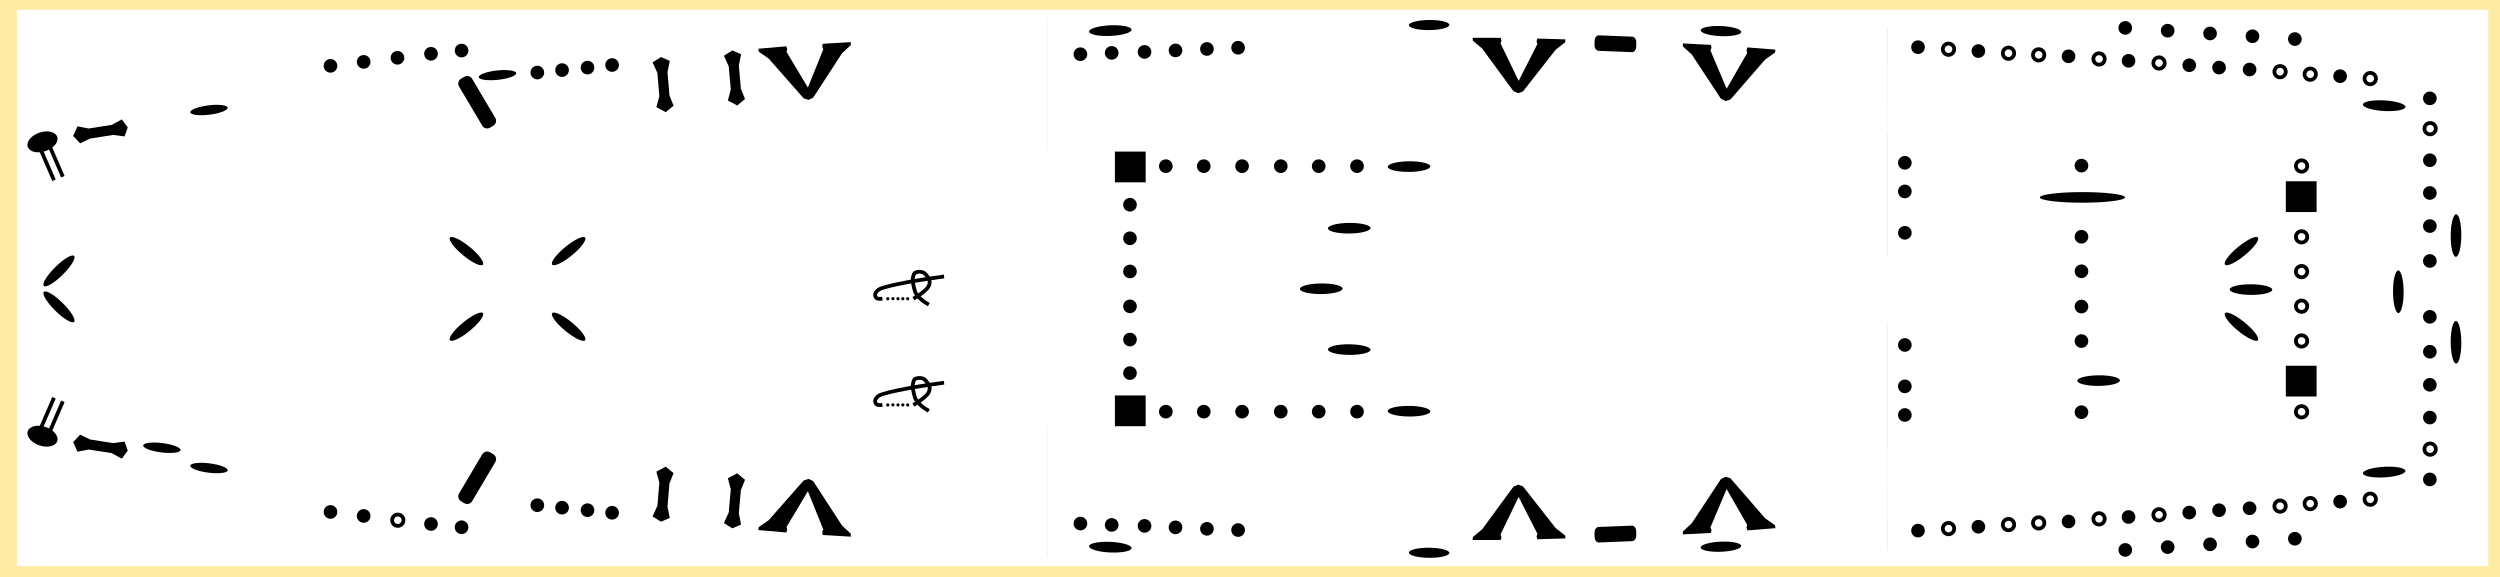
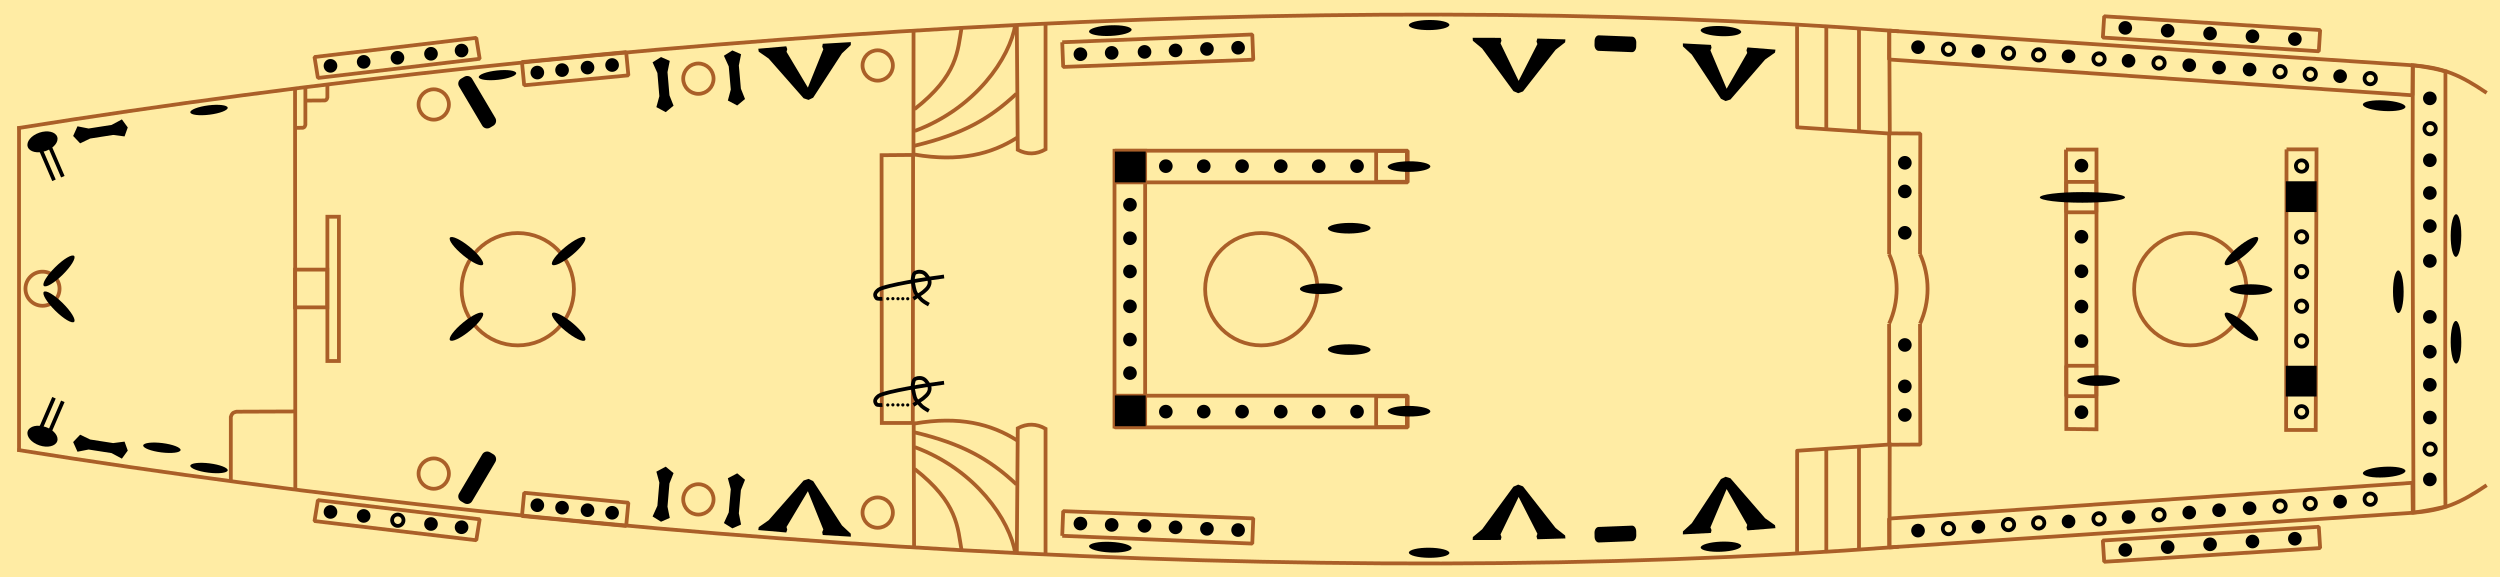
<svg xmlns="http://www.w3.org/2000/svg" xmlns:ns2="https://github.com/jolaf/rigging" xmlns:xlink="http://www.w3.org/1999/xlink" version="1.1" viewBox="1 -24 659 152">
  <style>/* */
    #background {
      fill: #ffeca4;
    }
    #drawing {
      color: #aa5f28;
    }
    /* */</style>
  <defs>
    <rect id="deckMask" x="277.27" y="-.809" width="220.71" height="146.64" fill="currentColor" />
    <g id="mastMask" stroke="currentColor">
      <path d="m425.11 59.525 26.5 26.5z" />
      <path d="m451.61 59.525-26.5 26.5z" />
    </g>
    <circle id="pipe" cx="160.87" cy="398.09" r="4" stroke="currentColor" />
    <circle id="pin" class="aura" transform="rotate(-8.2973)" cx="567.54" cy="28.152" r="1.8" fill="currentColor" />
    <circle id="pinhole" transform="rotate(-8.2973)" cx="607.21" cy="138.78" r="1.5" fill="none" stroke="currentColor" />
    <ellipse id="cleat" class="aura" transform="rotate(89.51)" cx="3.721" cy="-575.37" rx="1.4" ry="5.615" fill="currentColor" />
    <rect id="lcleat" class="aura" x="396.5" y="72.319" width="4" height="15" ry="1.5" fill="currentColor" />
    <path id="xcleat" class="aura" transform="matrix(.88236 0 0 1.0046 -152.59 -25.947)" d="m215.31 40.277-0.959-2.798v-6.102l0.959-2.893-2.499-1.196-2.652 1.196 1.162 2.893v6.102l-1.161 2.798 2.652 1.514z" fill="currentColor" />
-     <path id="kevel" class="aura" d="m426.26 54.267-8.424-11.107-2.479-2.004-0.067-0.781 7.404-0.102 0.204 0.747-0.238 0.713 4.927 9.807 4.791-9.773-0.238-0.713 0.204-0.747 7.404 0.102-0.067 0.781-2.479 2.004-8.424 11.107-1.259 0.492z" fill="currentColor" />
+     <g id="kevel" class="aura">
+       <path d="m433.15 40.285-5.591 11.285-5.603-11.277 11.194-0.008" fill-opacity="0" />
+       <path d="m426.26 54.267-8.424-11.107-2.479-2.004-0.067-0.781 7.404-0.102 0.204 0.747-0.238 0.713 4.927 9.807 4.791-9.773-0.238-0.713 0.204-0.747 7.404 0.102-0.067 0.781-2.479 2.004-8.424 11.107-1.259 0.492z" fill="currentColor" />
+     </g>
    <rect id="fist" class="aura" transform="translate(-36.94 -367.63)" x="324.1" y="408.34" width="8.109" height="8.109" fill="currentColor" />
-     <g id="tackle" transform="matrix(-1 0 0 1 657.06 84.968)">
-       <ellipse transform="rotate(-18.749 -1131.9 -71.94)" cx="-74.057" cy="420.37" rx="4.104" ry="2.557" fill="currentColor" />
-       <path transform="translate(-36.94 -367.63)" d="m61.959 411.73 3.978 9.218" stroke="currentColor" />
-       <path transform="translate(-36.94 -367.63)" d="m59.623 412.68 3.978 9.218" stroke="currentColor" />
-     </g>
-     <g id="knot" transform="translate(380.03 -105.31)">
-       <path d="m298.72 455.17c-3.993 0.489-15.46 2.284-17.267 3.472-0.874 0.684-1.281 1.456-0.505 2.273 0.295 0.218 1.515 0.126 1.515 0.126" fill="none" stroke="currentColor" />
-       <path d="m290.64 461.04s1.792-1.092 2.588-1.768c0.499-0.424 1.088-0.913 1.357-1.421s0.393-0.888 0.316-1.452c-0.077-0.564-0.8-1.72-1.438-2.147-0.638-0.427-1.581-0.414-2.192-0.158-0.612 0.256-0.566 0.713-0.758 1.357s0.115 1.993 0.284 2.715 0.251 1.043 0.6 1.61 0.988 1.204 1.547 1.673 1.768 1.136 1.768 1.136" fill="none" stroke="currentColor" />
-       <circle cx="283.88" cy="461.04" r=".426" fill="currentColor" />
-       <circle cx="285.23" cy="461.01" r=".426" fill="currentColor" />
-       <circle cx="286.57" cy="461.03" r=".426" fill="currentColor" />
-       <circle cx="287.85" cy="461.03" r=".426" fill="currentColor" />
-       <circle cx="289.14" cy="461.04" r=".426" fill="currentColor" />
+     <g id="tackle" class="aura" transform="matrix(-1 0 0 1 657.06 84.968)" fill="currentColor">
+       <path d="m23.142 44.848-0.918 0.396 3.977 9.219 0.918-0.396z" />
+       <path d="m25.478 43.901-0.918 0.396 3.977 9.219 0.92-0.396z" />
+       <ellipse transform="rotate(-18.749 -1131.9 -71.94)" cx="-74.057" cy="420.37" rx="4.104" ry="2.557" />
+     </g>
+     <g id="knot" class="aura" transform="translate(380.03 -105.31)" fill="currentColor">
+       <path d="m298.66 454.68c-2.013 0.246-5.878 0.818-9.482 1.478-1.802 0.33-3.537 0.682-4.945 1.029-1.408 0.347-2.446 0.644-3.053 1.043l-0.018 0.012-0.016 0.014c-0.479 0.375-0.88 0.793-1.043 1.336-0.163 0.543 0.01 1.177 0.482 1.674l0.031 0.033 0.035 0.025c0.22 0.163 0.398 0.178 0.588 0.205 0.19 0.027 0.386 0.035 0.57 0.037 0.368 5e-3 0.691-0.019 0.691-0.019l-0.076-0.998s-0.288 0.022-0.604 0.018c-0.158-2e-3 -0.32-0.01-0.441-0.027-0.081-0.011-0.077-0.012-0.09-0.014-0.241-0.274-0.291-0.445-0.23-0.646 0.064-0.214 0.307-0.516 0.688-0.818 0.306-0.197 1.359-0.564 2.725-0.9 1.375-0.339 3.095-0.689 4.885-1.018 3.58-0.656 7.443-1.228 9.424-1.471z" />
+       <path d="m292.39 453.41c-0.465-0.022-0.923 0.066-1.311 0.229-0.408 0.171-0.686 0.499-0.809 0.811-0.122 0.312-0.151 0.585-0.234 0.865-0.144 0.483-0.088 1.007-0.01 1.543 0.078 0.536 0.2 1.065 0.285 1.428 0.17 0.724 0.285 1.148 0.66 1.758 0.024 0.038 0.07 0.067 0.096 0.105-0.209 0.132-0.688 0.469-0.688 0.469l0.521 0.854s0.573-0.406 0.85-0.58c0.302 0.324 0.563 0.688 0.873 0.947 0.652 0.547 1.848 1.191 1.848 1.191l0.482-0.877s-1.221-0.689-1.688-1.08c-0.256-0.214-0.442-0.485-0.691-0.746 0.434-0.293 0.655-0.394 0.979-0.668 0.496-0.421 1.126-0.912 1.475-1.568 0.289-0.544 0.46-1.089 0.369-1.754-0.061-0.444-0.291-0.879-0.586-1.33-0.295-0.451-0.648-0.883-1.068-1.164-0.415-0.278-0.888-0.41-1.353-0.432zm-0.924 1.15c0.448-0.188 1.275-0.186 1.721 0.111 0.218 0.146 0.544 0.506 0.789 0.881 0.245 0.374 0.415 0.798 0.432 0.918 0.063 0.463-0.011 0.678-0.262 1.15-0.191 0.359-0.738 0.847-1.24 1.273-0.288 0.245-0.563 0.39-1.016 0.693-0.014-0.022-0.051-0.047-0.064-0.068-0.323-0.525-0.37-0.744-0.539-1.463-0.084-0.359-0.2-0.864-0.27-1.344-0.07-0.48-0.071-0.953-0.023-1.113 0.108-0.363 0.153-0.643 0.209-0.785 0.056-0.142 0.06-0.168 0.264-0.254z" />
+       <circle cx="283.88" cy="461.04" r=".426" />
+       <circle cx="285.23" cy="461.01" r=".426" />
+       <circle cx="286.57" cy="461.03" r=".426" />
+       <circle cx="287.85" cy="461.03" r=".426" />
+       <circle cx="289.14" cy="461.04" r=".426" />
    </g>
  </defs>
-   <g id="background">
+   <g id="background" fill="#ffeca4">
    <rect x="-20.988" y="-138.85" width="717.6" height="368.79" fill-rule="evenodd" stroke-linecap="round" stroke-linejoin="round" stroke-width="1.6" style="paint-order:markers fill stroke" />
  </g>
  <g transform="translate(0 -20.6)">
-     <g id="drawing">
+     <g id="drawing" color="#aa5f28">
      <g id="portDrawing" fill="none" stroke="currentColor">
        <path d="m5.599 30.388c154.59-24.72 342.25-37.19 495.89-25.536m135.53 8.963c8.188 0.64 12.488 2.55 19.468 7.271" fill-rule="evenodd" />
        <path class="rail" d="m499 4.684 138.01 9.13-0.082 7.903-137.97-9.434s0.044-7.599 0.044-7.599" fill-rule="evenodd" stroke-miterlimit="0" />
        <rect class="rail" transform="matrix(.99798 .063452 -.063107 .99801 -36.919 -367.63)" x="614.66" y="330.18" width="57.042" height="5.615" fill-rule="evenodd" stroke-linecap="round" stroke-miterlimit="0" />
        <rect class="solid" transform="translate(-36.919 -367.63)" x="582.6" y="412.18" width="7.895" height="8.012" fill-rule="evenodd" stroke-miterlimit="0" />
        <path class="rail" d="m498.97 63.596 0.013-31.846 8.207 0.049-0.072 31.797" fill-rule="evenodd" stroke-miterlimit="0" />
        <g class="solid">
          <path d="m474.71 3.488 0.018 26.671 24.696 1.671" fill-rule="evenodd" stroke-linejoin="round" />
          <path d="m491.03 31.603v-27.13" fill-rule="evenodd" />
          <path d="m482.41 30.658 6e-3 -26.716" fill-rule="evenodd" />
        </g>
        <rect class="solid" transform="translate(-36.919 -367.63)" x="400.67" y="404.03" width="8.109" height="8.109" fill-rule="evenodd" stroke-miterlimit="0" />
        <rect class="rail" transform="translate(-36.919 -367.63)" x="331.8" y="403.95" width="77.184" height="8.348" fill-rule="evenodd" stroke-miterlimit="0" />
        <path class="rail" d="m281 7.737 50.101-2.045s0.262 6.643 0.262 6.643l-50.107 1.907s-0.256-6.505-0.256-6.505" fill-rule="evenodd" stroke-miterlimit="0" />
        <g class="solid">
          <path d="m269.03 3.005s0.253 33.082 0.253 33.082c2.441 1.306 4.882 1.261 7.324-0.126v-33.335" fill-rule="evenodd" />
          <path d="m242.14 37.35c11.722 2.006 20.149-0.133 26.895-4.419" fill-rule="evenodd" />
          <path d="m242.1 35.007c12.578-3.001 19.725-7.042 26.841-13.718" fill-rule="evenodd" />
          <path d="m242.14 31.116c16.006-5.946 25.097-19.221 26.516-28.111" fill-rule="evenodd" />
          <path d="m242.07 25.379c11.483-8.995 11.331-15.34 12.443-21.742" fill-rule="evenodd" />
        </g>
        <use transform="translate(71.491 -384.23)" width="100%" height="100%" xlink:href="#pipe" />
        <use transform="translate(24.224 -380.75)" width="100%" height="100%" xlink:href="#pipe" />
        <rect class="rail" transform="rotate(-5.4351 -3891 205.08)" x="138.67" y="395.49" width="27.593" height="6.154" fill-rule="evenodd" stroke-miterlimit="0" />
        <rect class="rail" transform="matrix(.99305 -.11767 .15968 .98717 -36.919 -367.63)" x="58.768" y="391.19" width="42.94" height="5.599" ry="0" fill-rule="evenodd" stroke-miterlimit="0" />
        <use transform="translate(-45.537 -373.95)" width="100%" height="100%" xlink:href="#pipe" />
      </g>
      <use id="starboardDrawing" transform="matrix(1 0 0 -1 0 145.58)" width="100%" height="100%" xlink:href="#portDrawing" />
      <path class="rail" d="m645.62 15.449c-3.876-1.16-8.604-1.635-8.604-1.635-0.16 38.87 0.115 82.335 0.176 117.9 0 0 3.887-0.461 8.424-1.564-0.182-8.555 0.077-111.18 4e-3 -114.71h-2.6e-4" fill="none" stroke="currentColor" />
      <path class="rail" d="m603.73 35.978h7.908l-0.217 73.963h-7.8l0.108-73.963" fill="none" stroke="currentColor" />
      <circle class="solid" cx="578.36" cy="72.838" r="14.805" fill="none" stroke="currentColor" />
      <path class="rail" d="m545.59 36.028h8.047v73.736l-7.955-0.091-0.091-73.645" fill="none" stroke="currentColor" />
      <g class="solid" fill="none" stroke="currentColor">
        <path d="m507.13 63.596c1.304 2.876 1.979 5.997 1.979 9.164 0 3.167-0.675 6.288-1.979 9.164" />
        <path d="m498.98 63.596c1.304 2.876 1.979 5.997 1.979 9.164 0 3.167-0.675 6.288-1.979 9.164" />
      </g>
      <path d="m499.08 140.58 0.05-27.332m0.022-81.024-0.143-27.537" fill="none" stroke="currentColor" />
      <circle class="solid " cx="333.48" cy="72.838" r="14.805" fill="none" stroke="currentColor" />
      <path class="rail" d="m302.86 109.06h-8.075v-72.72h8.075v72.72" fill="none" stroke="currentColor" />
      <path d="m241.95 140.83-0.103-33.102m-0.06-69.962 0.024-33.476" fill="none" stroke="currentColor" />
      <path class="solid" d="m241.69 37.439-8.306 0.069c-4e-3 16.806 0.062 53.776 0.058 70.582h8.168c4e-3 -16.806 0.076-53.845 0.08-70.651v-5e-5" fill="none" stroke="currentColor" />
      <circle class="solid" cx="137.48" cy="72.838" r="14.805" fill="none" stroke="currentColor" />
      <rect class="solid" x="87.298" y="53.73" width="3.041" height="38.031" fill="none" stroke="currentColor" />
      <rect class="solid" x="78.789" y="67.672" width="8.482" height="9.949" fill="none" stroke="currentColor" />
      <path class="solid" d="m87.296 19.031v3.28c-0.175 0.713-0.438 0.672-0.685 0.766l-5.025 0.035" fill="none" stroke="currentColor" />
      <path class="solid" d="m81.496 19.331v10.18c-0.175 0.713-0.438 0.672-0.685 0.766l-2.225 0.035" fill="none" stroke="currentColor" />
      <path d="m78.845 125.85-0.072-106.2" fill="none" stroke="currentColor" />
      <path class="solid" d="m61.845 123.31v-16.814c0.389-1.278 0.973-1.205 1.523-1.374 0 0 15.251-0.062 15.251-0.062" fill="none" stroke="currentColor" />
      <circle class="solid" cx="12.204" cy="72.707" r="4.495" fill="none" stroke="currentColor" />
      <path d="m6.016 115.68v-85.785" fill="none" stroke="currentColor" />
    </g>
  </g>
-   <g transform="translate(0 -20.6)">
+   <g transform="translate(0 -20.6)" display="none">
    <g id="deckMasks" class="modeDependent which" color="#ffffff">
      <use class="deckMask" transform="matrix(.71785 0 0 1 299.43 0)" width="100%" height="100%" stroke-width="1.001" ns2:deck="fore" xlink:href="#deckMask" />
      <use class="deckMask" transform="matrix(1.0033,0,0,1,-1.1,0)" width="100%" height="100%" stroke-width=".997" ns2:deck="main" xlink:href="#deckMask" />
      <use class="deckMask" transform="matrix(1.2311 0 0 1 -335.88 0)" width="100%" height="100%" stroke-width="1.01" ns2:deck="stern" xlink:href="#deckMask" />
    </g>
  </g>
  <g transform="translate(0 -20.6)" display="none">
    <g id="mastMasks" class="modeDependent where" color="#ff0000">
      <use class="mastMask" transform="translate(140)" width="100%" height="100%" ns2:mast="fore" xlink:href="#mastMask" />
      <use class="mastMask" transform="translate(-104.89)" width="100%" height="100%" ns2:mast="main" xlink:href="#mastMask" />
      <use class="mastMask" transform="translate(-300.97)" width="100%" height="100%" ns2:mast="mizzen" xlink:href="#mastMask" />
    </g>
  </g>
  <g transform="translate(0 -20.6)">
    <g id="points" transform="translate(.020296 -7.1416e-6)">
      <g ns2:deck="fore" ns2:rail="behindFront" ns2:side="port">
        <use transform="rotate(-89.1 642.3 -8.3336)" width="100%" height="100%" xlink:href="#cleat" />
      </g>
      <g transform="matrix(1 0 0 -1 0 145.51)" ns2:deck="fore" ns2:rail="behindFront" ns2:side="starboard">
        <use transform="rotate(-89.1 642.3 -8.3336)" width="100%" height="100%" xlink:href="#cleat" />
      </g>
      <g transform="translate(0 -1.125)" ns2:deck="fore" ns2:isAcross="true" ns2:rail="frontRail" ns2:side="port">
        <use transform="translate(75.828 120.56)" width="100%" height="100%" xlink:href="#pin" />
        <use transform="translate(75.828 111.36)" width="100%" height="100%" xlink:href="#pin" />
        <use transform="translate(75.828 102.64)" width="100%" height="100%" xlink:href="#pin" />
        <use transform="translate(75.828 94.008)" width="100%" height="100%" xlink:href="#pin" />
        <use transform="translate(20.68 -18.062)" width="100%" height="100%" xlink:href="#pinhole" />
        <use transform="translate(75.828 77.695)" width="100%" height="100%" xlink:href="#pin" />
      </g>
      <g transform="matrix(1 0 0 -1 0 146.63)" ns2:deck="fore" ns2:isAcross="true" ns2:rail="frontRail" ns2:side="starboard">
        <use transform="translate(75.828 120.56)" width="100%" height="100%" xlink:href="#pin" />
        <use transform="translate(75.828 111.36)" width="100%" height="100%" xlink:href="#pin" />
        <use transform="translate(75.828 102.64)" width="100%" height="100%" xlink:href="#pin" />
        <use transform="translate(75.828 94.008)" width="100%" height="100%" xlink:href="#pin" />
        <use transform="translate(20.68 -18.062)" width="100%" height="100%" xlink:href="#pinhole" />
        <use transform="translate(75.828 77.695)" width="100%" height="100%" xlink:href="#pin" />
      </g>
      <g transform="rotate(-33.825 358.49 -866.82)" ns2:deck="fore" ns2:rail="onDeckFront" ns2:side="port">
        <use transform="rotate(37.611 293.77 -704.81)" width="100%" height="100%" xlink:href="#cleat" />
      </g>
      <g transform="rotate(90 336.06 324.36)" ns2:deck="fore" ns2:rail="onDeckFront" ns2:side="center">
        <use transform="rotate(.24102 -6431.2 -116513)" width="100%" height="100%" xlink:href="#cleat" />
      </g>
      <g transform="matrix(.83074 .55666 .55666 -.83074 543.2 92.667)" ns2:deck="fore" ns2:rail="onDeckFront" ns2:side="starboard">
        <use transform="rotate(37.611 293.77 -704.81)" width="100%" height="100%" xlink:href="#cleat" />
      </g>
      <g transform="rotate(3.8685 821.87 -178.44)" ns2:deck="fore" ns2:rail="sideRail" ns2:side="port">
        <use transform="translate(-45.724 83.924)" width="100%" height="100%" xlink:href="#pin" />
        <use transform="translate(-92.891 -19.827)" width="100%" height="100%" xlink:href="#pinhole" />
        <use transform="translate(-29.782 83.871)" width="100%" height="100%" xlink:href="#pin" />
        <use transform="translate(-77.041 -19.841)" width="100%" height="100%" xlink:href="#pinhole" />
        <use transform="translate(-69.076 -19.943)" width="100%" height="100%" xlink:href="#pinhole" />
        <use transform="translate(-5.9745 83.648)" width="100%" height="100%" xlink:href="#pin" />
        <use transform="translate(-53.128 -19.941)" width="100%" height="100%" xlink:href="#pinhole" />
        <use transform="translate(9.886 83.763)" width="100%" height="100%" xlink:href="#pin" />
        <use transform="translate(-37.278 -19.943)" width="100%" height="100%" xlink:href="#pinhole" />
        <use transform="translate(25.93 83.851)" width="100%" height="100%" xlink:href="#pin" />
        <use transform="translate(33.813 83.936)" width="100%" height="100%" xlink:href="#pin" />
        <use transform="translate(41.878 83.909)" width="100%" height="100%" xlink:href="#pin" />
        <use transform="translate(-5.2859 -19.812)" width="100%" height="100%" xlink:href="#pinhole" />
        <use transform="translate(2.6879 -19.688)" width="100%" height="100%" xlink:href="#pinhole" />
        <use transform="translate(65.802 84.05)" width="100%" height="100%" xlink:href="#pin" />
        <use transform="translate(18.549 -19.604)" width="100%" height="100%" xlink:href="#pinhole" />
      </g>
      <g transform="matrix(.99772 -.067466 -.067466 -.99772 -10.166 201.36)" ns2:deck="fore" ns2:rail="sideRail" ns2:side="starboard">
        <use transform="translate(-45.724 83.924)" width="100%" height="100%" xlink:href="#pin" />
        <use transform="translate(-92.891 -19.827)" width="100%" height="100%" xlink:href="#pinhole" />
        <use transform="translate(-29.782 83.871)" width="100%" height="100%" xlink:href="#pin" />
        <use transform="translate(-77.041 -19.841)" width="100%" height="100%" xlink:href="#pinhole" />
        <use transform="translate(-69.076 -19.943)" width="100%" height="100%" xlink:href="#pinhole" />
        <use transform="translate(-5.9745 83.648)" width="100%" height="100%" xlink:href="#pin" />
        <use transform="translate(-53.128 -19.941)" width="100%" height="100%" xlink:href="#pinhole" />
        <use transform="translate(9.886 83.763)" width="100%" height="100%" xlink:href="#pin" />
        <use transform="translate(-37.278 -19.943)" width="100%" height="100%" xlink:href="#pinhole" />
        <use transform="translate(25.93 83.851)" width="100%" height="100%" xlink:href="#pin" />
        <use transform="translate(33.813 83.936)" width="100%" height="100%" xlink:href="#pin" />
        <use transform="translate(41.878 83.909)" width="100%" height="100%" xlink:href="#pin" />
        <use transform="translate(-5.2859 -19.812)" width="100%" height="100%" xlink:href="#pinhole" />
        <use transform="translate(2.6879 -19.688)" width="100%" height="100%" xlink:href="#pinhole" />
        <use transform="translate(65.802 84.05)" width="100%" height="100%" xlink:href="#pin" />
        <use transform="translate(18.549 -19.604)" width="100%" height="100%" xlink:href="#pinhole" />
      </g>
      <g transform="rotate(3.7694 6421.6 -164.9)" ns2:deck="fore" ns2:rail="shroudsRail" ns2:side="port">
        <use transform="translate(19.319 442.9)" width="100%" height="100%" xlink:href="#pin" />
        <use transform="translate(30.519 442.9)" width="100%" height="100%" xlink:href="#pin" />
        <use transform="translate(41.719 442.9)" width="100%" height="100%" xlink:href="#pin" />
        <use transform="translate(52.919 442.9)" width="100%" height="100%" xlink:href="#pin" />
        <use transform="translate(64.119 442.9)" width="100%" height="100%" xlink:href="#pin" />
      </g>
      <g transform="matrix(.99784 -.065742 -.065742 -.99784 3.0514 568.03)" ns2:deck="fore" ns2:rail="shroudsRail" ns2:side="starboard">
        <use transform="translate(19.319 442.9)" width="100%" height="100%" xlink:href="#pin" />
        <use transform="translate(30.519 442.9)" width="100%" height="100%" xlink:href="#pin" />
        <use transform="translate(41.719 442.9)" width="100%" height="100%" xlink:href="#pin" />
        <use transform="translate(52.919 442.9)" width="100%" height="100%" xlink:href="#pin" />
        <use transform="translate(64.119 442.9)" width="100%" height="100%" xlink:href="#pin" />
      </g>
      <g transform="translate(.52682)" ns2:side="port">
        <use transform="translate(-13.733 18.494)" width="100%" height="100%" xlink:href="#pinhole" />
        <use transform="translate(-13.733 9.3337)" width="100%" height="100%" xlink:href="#pinhole" />
        <use transform="translate(-13.733 -9.3384)" width="100%" height="100%" xlink:href="#pinhole" />
      </g>
      <g transform="matrix(1 0 0 -1 .52682 145.51)" ns2:side="starboard">
        <use transform="translate(-13.733 18.494)" width="100%" height="100%" xlink:href="#pinhole" />
        <use transform="translate(-13.733 9.3337)" width="100%" height="100%" xlink:href="#pinhole" />
        <use transform="translate(-13.733 -9.3384)" width="100%" height="100%" xlink:href="#pinhole" />
      </g>
      <g transform="translate(316.26 3.5265)" ns2:deck="fore" ns2:rail="frontFists" ns2:side="port">
        <use transform="translate(.10571 .14837)" width="100%" height="100%" xlink:href="#fist" />
      </g>
      <g transform="matrix(1 0 0 -1 316.26 141.98)" ns2:deck="fore" ns2:rail="frontFists" ns2:side="starboard">
        <use transform="translate(.10571 .14837)" width="100%" height="100%" xlink:href="#fist" />
      </g>
      <g transform="translate(446.79 -2.6413)" ns2:deck="fore" ns2:rail="atMastFront" ns2:side="port">
        <use transform="matrix(.76693 -.64173 -.64173 -.76693 -297.01 433.75)" width="100%" height="100%" xlink:href="#cleat" />
      </g>
      <g transform="rotate(-34.407 594.6 75.75)" ns2:deck="fore" ns2:rail="atMastFront" ns2:side="center">
        <use transform="rotate(35.279 468.56 68.433)" width="100%" height="100%" xlink:href="#cleat" />
      </g>
      <g transform="matrix(1 0 0 -1 446.79 148.15)" ns2:deck="fore" ns2:rail="atMastFront" ns2:side="starboard">
        <use transform="matrix(.76693 -.64173 -.64173 -.76693 -297.01 433.75)" width="100%" height="100%" xlink:href="#cleat" />
      </g>
      <g transform="translate(.17561)" ns2:deck="fore" ns2:isAcross="true" ns2:rail="behindMastRail" ns2:side="port">
        <use transform="translate(-16.181 122.15)" width="100%" height="100%" xlink:href="#pin" />
        <use transform="translate(-16.181 113.05)" width="100%" height="100%" xlink:href="#pin" />
        <use transform="translate(-16.181 94.303)" width="100%" height="100%" xlink:href="#pin" />
      </g>
      <g transform="matrix(1 0 0 -1 .17561 145.51)" ns2:deck="fore" ns2:isAcross="true" ns2:rail="behindMastRail" ns2:side="starboard">
        <use transform="translate(-16.181 122.15)" width="100%" height="100%" xlink:href="#pin" />
        <use transform="translate(-16.181 113.05)" width="100%" height="100%" xlink:href="#pin" />
        <use transform="translate(-16.181 94.303)" width="100%" height="100%" xlink:href="#pin" />
      </g>
      <g transform="matrix(1.6149 -.58991 1.1798 .80747 -408.62 335.41)" stroke-width=".707" ns2:deck="fore" ns2:rail="backPillars" ns2:side="port">
        <use transform="rotate(216.58 574.43 28.158)" width="100%" height="100%" xlink:href="#cleat" />
      </g>
      <g transform="rotate(-37.954 558.99 98.502)" ns2:deck="fore" ns2:rail="backPillars" ns2:side="starboard">
        <use transform="rotate(37.993 427.07 18.637)" width="100%" height="100%" xlink:href="#cleat" />
      </g>
      <g transform="translate(-7.2256 -5.4374)" ns2:deck="fore" ns2:isAcross="true" ns2:rail="backRail" ns2:side="port">
        <use transform="translate(-55.34 117.45)" width="100%" height="100%" xlink:href="#pin" />
        <use transform="translate(-55.34 106.54)" width="100%" height="100%" xlink:href="#pin" />
        <use transform="translate(-55.34 98.995)" width="100%" height="100%" xlink:href="#pin" />
      </g>
      <g transform="matrix(1 0 0 -1 -7.2256 150.94)" ns2:deck="fore" ns2:isAcross="true" ns2:rail="backRail" ns2:side="starboard">
        <use transform="translate(-55.34 117.45)" width="100%" height="100%" xlink:href="#pin" />
        <use transform="translate(-55.34 106.54)" width="100%" height="100%" xlink:href="#pin" />
        <use transform="translate(-55.34 98.995)" width="100%" height="100%" xlink:href="#pin" />
      </g>
      <g ns2:deck="main" ns2:rail="bulwark" ns2:side="port">
        <use transform="matrix(.95074 0 0 .95074 -169.34 4.3414)" width="100%" height="100%" xlink:href="#cleat" />
        <use transform="rotate(.9 2554.8 -1639.3)" width="100%" height="100%" xlink:href="#kevel" />
        <use transform="matrix(-.01972 1.022 -.73281 -.029126 493.15 -396.81)" width="100%" height="100%" stroke-width="1.167" xlink:href="#lcleat" />
        <use transform="matrix(.95039 .048001 -.048001 .95039 -92.271 -21.679)" width="100%" height="100%" xlink:href="#cleat" />
        <use transform="rotate(3.7685 921.3 469.44)" width="100%" height="100%" xlink:href="#kevel" />
      </g>
      <g transform="matrix(1 0 0 -1 0 145.51)" ns2:deck="main" ns2:rail="bulwark" ns2:side="starboard">
        <use transform="matrix(.95074 0 0 .95074 -169.34 4.3414)" width="100%" height="100%" xlink:href="#cleat" />
        <use transform="rotate(.9 2554.8 -1639.3)" width="100%" height="100%" xlink:href="#kevel" />
        <use transform="matrix(-.01972 1.022 -.73281 -.029126 493.15 -396.81)" width="100%" height="100%" stroke-width="1.167" xlink:href="#lcleat" />
        <use transform="matrix(.95039 .048001 -.048001 .95039 -92.271 -21.679)" width="100%" height="100%" xlink:href="#cleat" />
        <use transform="rotate(3.7685 921.3 469.44)" width="100%" height="100%" xlink:href="#kevel" />
      </g>
      <g transform="translate(.39986 -4.5002)" ns2:deck="main" ns2:rail="frontPillars" ns2:side="port">
        <use transform="translate(-203.38 46.215)" width="100%" height="100%" xlink:href="#cleat" />
      </g>
      <g transform="matrix(1 0 0 -1 .39986 150.01)" ns2:deck="main" ns2:rail="frontPillars" ns2:side="starboard">
        <use transform="translate(-203.38 46.215)" width="100%" height="100%" xlink:href="#cleat" />
      </g>
      <g transform="translate(-10.636 4.6)" ns2:deck="main" ns2:rail="onDeckFront" ns2:side="port">
        <use transform="translate(-208.11 53.358)" width="100%" height="100%" xlink:href="#cleat" />
      </g>
      <g transform="matrix(1 0 0 -1 -10.636 140.91)" ns2:deck="main" ns2:rail="onDeckFront" ns2:side="starboard">
        <use transform="translate(-208.11 53.358)" width="100%" height="100%" xlink:href="#cleat" />
      </g>
      <g transform="rotate(90 350.45 71.529)" ns2:deck="main" ns2:rail="atMastFront" ns2:side="center">
        <use transform="rotate(90 426.55 -76.111)" width="100%" height="100%" xlink:href="#cleat" />
      </g>
      <g transform="translate(7.6 -4.3997)" ns2:deck="main" ns2:rail="sideMastRail" ns2:side="port">
        <use transform="translate(-264.97 98.845)" width="100%" height="100%" xlink:href="#pin" />
        <use transform="translate(-254.97 98.845)" width="100%" height="100%" xlink:href="#pin" />
        <use transform="translate(-244.87 98.845)" width="100%" height="100%" xlink:href="#pin" />
        <use transform="translate(-234.67 98.845)" width="100%" height="100%" xlink:href="#pin" />
        <use transform="translate(-224.67 98.845)" width="100%" height="100%" xlink:href="#pin" />
        <use transform="translate(-214.57 98.845)" width="100%" height="100%" xlink:href="#pin" />
      </g>
      <g transform="matrix(1 0 0 -1 7.6 149.91)" ns2:deck="main" ns2:rail="sideMastRail" ns2:side="starboard">
        <use transform="translate(-264.97 98.845)" width="100%" height="100%" xlink:href="#pin" />
        <use transform="translate(-254.97 98.845)" width="100%" height="100%" xlink:href="#pin" />
        <use transform="translate(-244.87 98.845)" width="100%" height="100%" xlink:href="#pin" />
        <use transform="translate(-234.67 98.845)" width="100%" height="100%" xlink:href="#pin" />
        <use transform="translate(-224.67 98.845)" width="100%" height="100%" xlink:href="#pin" />
        <use transform="translate(-214.57 98.845)" width="100%" height="100%" xlink:href="#pin" />
      </g>
      <g transform="translate(7.6003 -4.2999)" ns2:deck="main" ns2:rail="backFists" ns2:side="port">
        <use transform="translate(.10571 .14837)" width="100%" height="100%" xlink:href="#fist" />
      </g>
      <g transform="matrix(1 0 0 -1 7.6003 149.81)" ns2:deck="main" ns2:rail="backFists" ns2:side="starboard">
        <use transform="translate(.10571 .14837)" width="100%" height="100%" xlink:href="#fist" />
      </g>
      <g transform="translate(7.5003 -.80013)" ns2:deck="main" ns2:isAcross="true" ns2:rail="behindMastRail" ns2:side="port">
        <use transform="translate(-274.32 123)" width="100%" height="100%" xlink:href="#pin" />
        <use transform="translate(-274.32 114.25)" width="100%" height="100%" xlink:href="#pin" />
        <use transform="translate(-274.32 105.41)" width="100%" height="100%" xlink:href="#pin" />
      </g>
      <g transform="matrix(1 0 0 -1 7.5003 146.31)" ns2:deck="main" ns2:isAcross="true" ns2:rail="behindMastRail" ns2:side="starboard">
        <use transform="translate(-274.32 123)" width="100%" height="100%" xlink:href="#pin" />
        <use transform="translate(-274.32 114.25)" width="100%" height="100%" xlink:href="#pin" />
        <use transform="translate(-274.32 105.41)" width="100%" height="100%" xlink:href="#pin" />
      </g>
      <g transform="rotate(-2.2774 278.92 10.612)" ns2:deck="main" ns2:rail="sideRail" ns2:side="port">
        <use transform="translate(-279.9 65.206)" width="100%" height="100%" xlink:href="#pin" />
        <use transform="translate(-271.65 65.18)" width="100%" height="100%" xlink:href="#pin" />
        <use transform="translate(-262.99 65.267)" width="100%" height="100%" xlink:href="#pin" />
        <use transform="translate(-254.81 65.203)" width="100%" height="100%" xlink:href="#pin" />
        <use transform="translate(-246.52 65.148)" width="100%" height="100%" xlink:href="#pin" />
        <use transform="translate(-238.3 65.152)" width="100%" height="100%" xlink:href="#pin" />
      </g>
      <g transform="matrix(.99921 .039738 .039738 -.99921 -.20138 134.41)" ns2:deck="main" ns2:rail="sideRail" ns2:side="starboard">
        <use transform="translate(-279.9 65.206)" width="100%" height="100%" xlink:href="#pin" />
        <use transform="translate(-271.65 65.18)" width="100%" height="100%" xlink:href="#pin" />
        <use transform="translate(-262.99 65.267)" width="100%" height="100%" xlink:href="#pin" />
        <use transform="translate(-254.81 65.203)" width="100%" height="100%" xlink:href="#pin" />
        <use transform="translate(-246.52 65.148)" width="100%" height="100%" xlink:href="#pin" />
        <use transform="translate(-238.3 65.152)" width="100%" height="100%" xlink:href="#pin" />
      </g>
      <g transform="rotate(.2 349.3 -2298.3)" ns2:deck="main" ns2:rail="aboveRail" ns2:side="port">
        <use transform="rotate(-2.2866 590.16 6858.6)" width="100%" height="100%" xlink:href="#cleat" />
      </g>
      <g transform="matrix(.99999 -.0034906 -.0034906 -.99999 -8.0205 146.74)" ns2:deck="main" ns2:rail="aboveRail" ns2:side="starboard">
        <use transform="rotate(-2.2866 590.16 6858.6)" width="100%" height="100%" xlink:href="#cleat" />
      </g>
      <g ns2:deck="stern" ns2:rail="bulwark" ns2:side="port">
        <use transform="rotate(-30.64 159.92 547.65)" width="100%" height="100%" xlink:href="#lcleat" />
        <use transform="matrix(.8798 -.086775 .086775 .8798 -374 67.391)" width="100%" height="100%" xlink:href="#cleat" />
        <use transform="rotate(-4.8377 225.62 -1651.1)" width="100%" height="100%" xlink:href="#xcleat" />
        <use transform="rotate(-5.0377 210.39 -1799.7)" width="100%" height="100%" xlink:href="#xcleat" />
        <use transform="rotate(-4.1732 -116.35 2967.6)" width="100%" height="100%" xlink:href="#kevel" />
      </g>
      <g transform="matrix(1 0 0 -1 0 145.77)" ns2:deck="stern" ns2:rail="bulwark" ns2:side="starboard">
        <use transform="rotate(-30.64 159.35 547.49)" width="100%" height="100%" xlink:href="#lcleat" />
        <use transform="rotate(-4.8377 225.62 -1651.1)" width="100%" height="100%" xlink:href="#xcleat" />
        <use transform="rotate(-5.0377 210.39 -1799.7)" width="100%" height="100%" xlink:href="#xcleat" />
        <use transform="rotate(-4.1732 -116.35 2967.6)" width="100%" height="100%" xlink:href="#kevel" />
      </g>
      <g transform="translate(-48.824 -385.82)" ns2:deck="stern" ns2:rail="atFront" ns2:side="center">
        <use transform="translate(-380.09 105.44)" width="100%" height="100%" xlink:href="#knot" />
      </g>
      <g transform="translate(-48.824 -357.82)" ns2:deck="stern" ns2:rail="aboveLadder" ns2:side="starboard">
        <use transform="translate(-380.09 105.44)" width="100%" height="100%" xlink:href="#knot" />
      </g>
      <g transform="rotate(-1 69.433 1381.3)" ns2:deck="stern" ns2:rail="sideRail" ns2:side="port">
        <use transform="translate(-399.22 71.258)" width="100%" height="100%" xlink:href="#pin" />
        <use transform="translate(-392.69 70.722)" width="100%" height="100%" xlink:href="#pin" />
        <use transform="translate(-385.97 70.177)" width="100%" height="100%" xlink:href="#pin" />
        <use transform="translate(-379.48 69.612)" width="100%" height="100%" xlink:href="#pin" />
      </g>
      <g transform="matrix(.99985 .017452 .017452 -.99985 -24.097 144.08)" ns2:deck="stern" ns2:rail="sideRail" ns2:side="starboard">
        <use transform="translate(-399.22 71.258)" width="100%" height="100%" xlink:href="#pin" />
        <use transform="translate(-392.69 70.722)" width="100%" height="100%" xlink:href="#pin" />
        <use transform="translate(-385.97 70.177)" width="100%" height="100%" xlink:href="#pin" />
        <use transform="translate(-379.48 69.612)" width="100%" height="100%" xlink:href="#pin" />
      </g>
      <g transform="rotate(-.7 172.95 2205.1)" ns2:deck="stern" ns2:rail="shroudsRail" ns2:side="port">
        <use transform="translate(-450.79 67.13)" width="100%" height="100%" xlink:href="#pin" />
        <use transform="translate(-442.03 66.186)" width="100%" height="100%" xlink:href="#pin" />
        <use transform="translate(-433.11 65.221)" width="100%" height="100%" xlink:href="#pin" />
        <use transform="translate(-424.26 64.275)" width="100%" height="100%" xlink:href="#pin" />
        <use transform="translate(-416.19 63.519)" width="100%" height="100%" xlink:href="#pin" />
      </g>
      <g transform="matrix(.99993 .012217 .012217 -.99993 -26.927 143.23)" ns2:deck="stern" ns2:rail="shroudsRail" ns2:side="starboard">
        <use transform="translate(-450.79 67.13)" width="100%" height="100%" xlink:href="#pin" />
        <use transform="translate(-442.03 66.186)" width="100%" height="100%" xlink:href="#pin" />
        <use transform="translate(-488.24 -38.578)" width="100%" height="100%" xlink:href="#pinhole" />
        <use transform="translate(-424.26 64.275)" width="100%" height="100%" xlink:href="#pin" />
        <use transform="translate(-416.19 63.519)" width="100%" height="100%" xlink:href="#pin" />
      </g>
      <g transform="translate(5.8397 -2.6413)" ns2:deck="stern" ns2:rail="atMast" ns2:side="port">
        <use transform="rotate(219.92 358.84 115.16)" width="100%" height="100%" xlink:href="#cleat" />
        <use transform="matrix(.76693 -.64173 -.64173 -.76693 -297.01 433.75)" width="100%" height="100%" xlink:href="#cleat" />
      </g>
      <g transform="matrix(1 0 0 -1 5.8397 148.15)" ns2:deck="stern" ns2:rail="atMast" ns2:side="starboard">
        <use transform="rotate(219.92 358.84 115.16)" width="100%" height="100%" xlink:href="#cleat" />
        <use transform="matrix(.76693 -.64173 -.64173 -.76693 -297.01 433.75)" width="100%" height="100%" xlink:href="#cleat" />
      </g>
      <g transform="translate(.49669)" ns2:deck="stern" ns2:rail="poopBulwark" ns2:side="port">
        <use transform="matrix(1 0 0 -1 -617.33 173.19)" width="100%" height="100%" xlink:href="#tackle" />
        <use transform="rotate(81.139 17.895 15.233)" width="100%" height="100%" xlink:href="#xcleat" />
        <use transform="matrix(.87815 -.10212 .10212 .87815 -449.57 85.412)" width="100%" height="100%" xlink:href="#cleat" />
      </g>
      <g transform="matrix(1 0 0 -1 .49669 145.57)" ns2:deck="stern" ns2:rail="poopBulwark" ns2:side="starboard">
        <use transform="matrix(1 0 0 -1 -617.33 173.19)" width="100%" height="100%" xlink:href="#tackle" />
        <use transform="rotate(81.139 17.895 15.233)" width="100%" height="100%" xlink:href="#xcleat" />
        <use transform="matrix(.87815 -.10212 .10212 .87815 -461.99 90.755)" width="100%" height="100%" xlink:href="#cleat" />
        <use transform="matrix(.87815 -.10212 .10212 .87815 -449.57 85.412)" width="100%" height="100%" xlink:href="#cleat" />
      </g>
      <g transform="rotate(-44.188 53.027 59.232)" ns2:deck="stern" ns2:ignoreDeck="true" ns2:rail="poopFlagstaff" ns2:side="port">
        <use transform="translate(-554.65 41.288)" width="100%" height="100%" xlink:href="#cleat" />
      </g>
      <g transform="matrix(.71706 .69702 .69702 -.71706 -26.282 91.786)" ns2:deck="stern" ns2:ignoreDeck="true" ns2:rail="poopFlagstaff" ns2:side="starboard">
        <use transform="translate(-554.65 41.288)" width="100%" height="100%" xlink:href="#cleat" />
      </g>
    </g>
  </g>
</svg>
